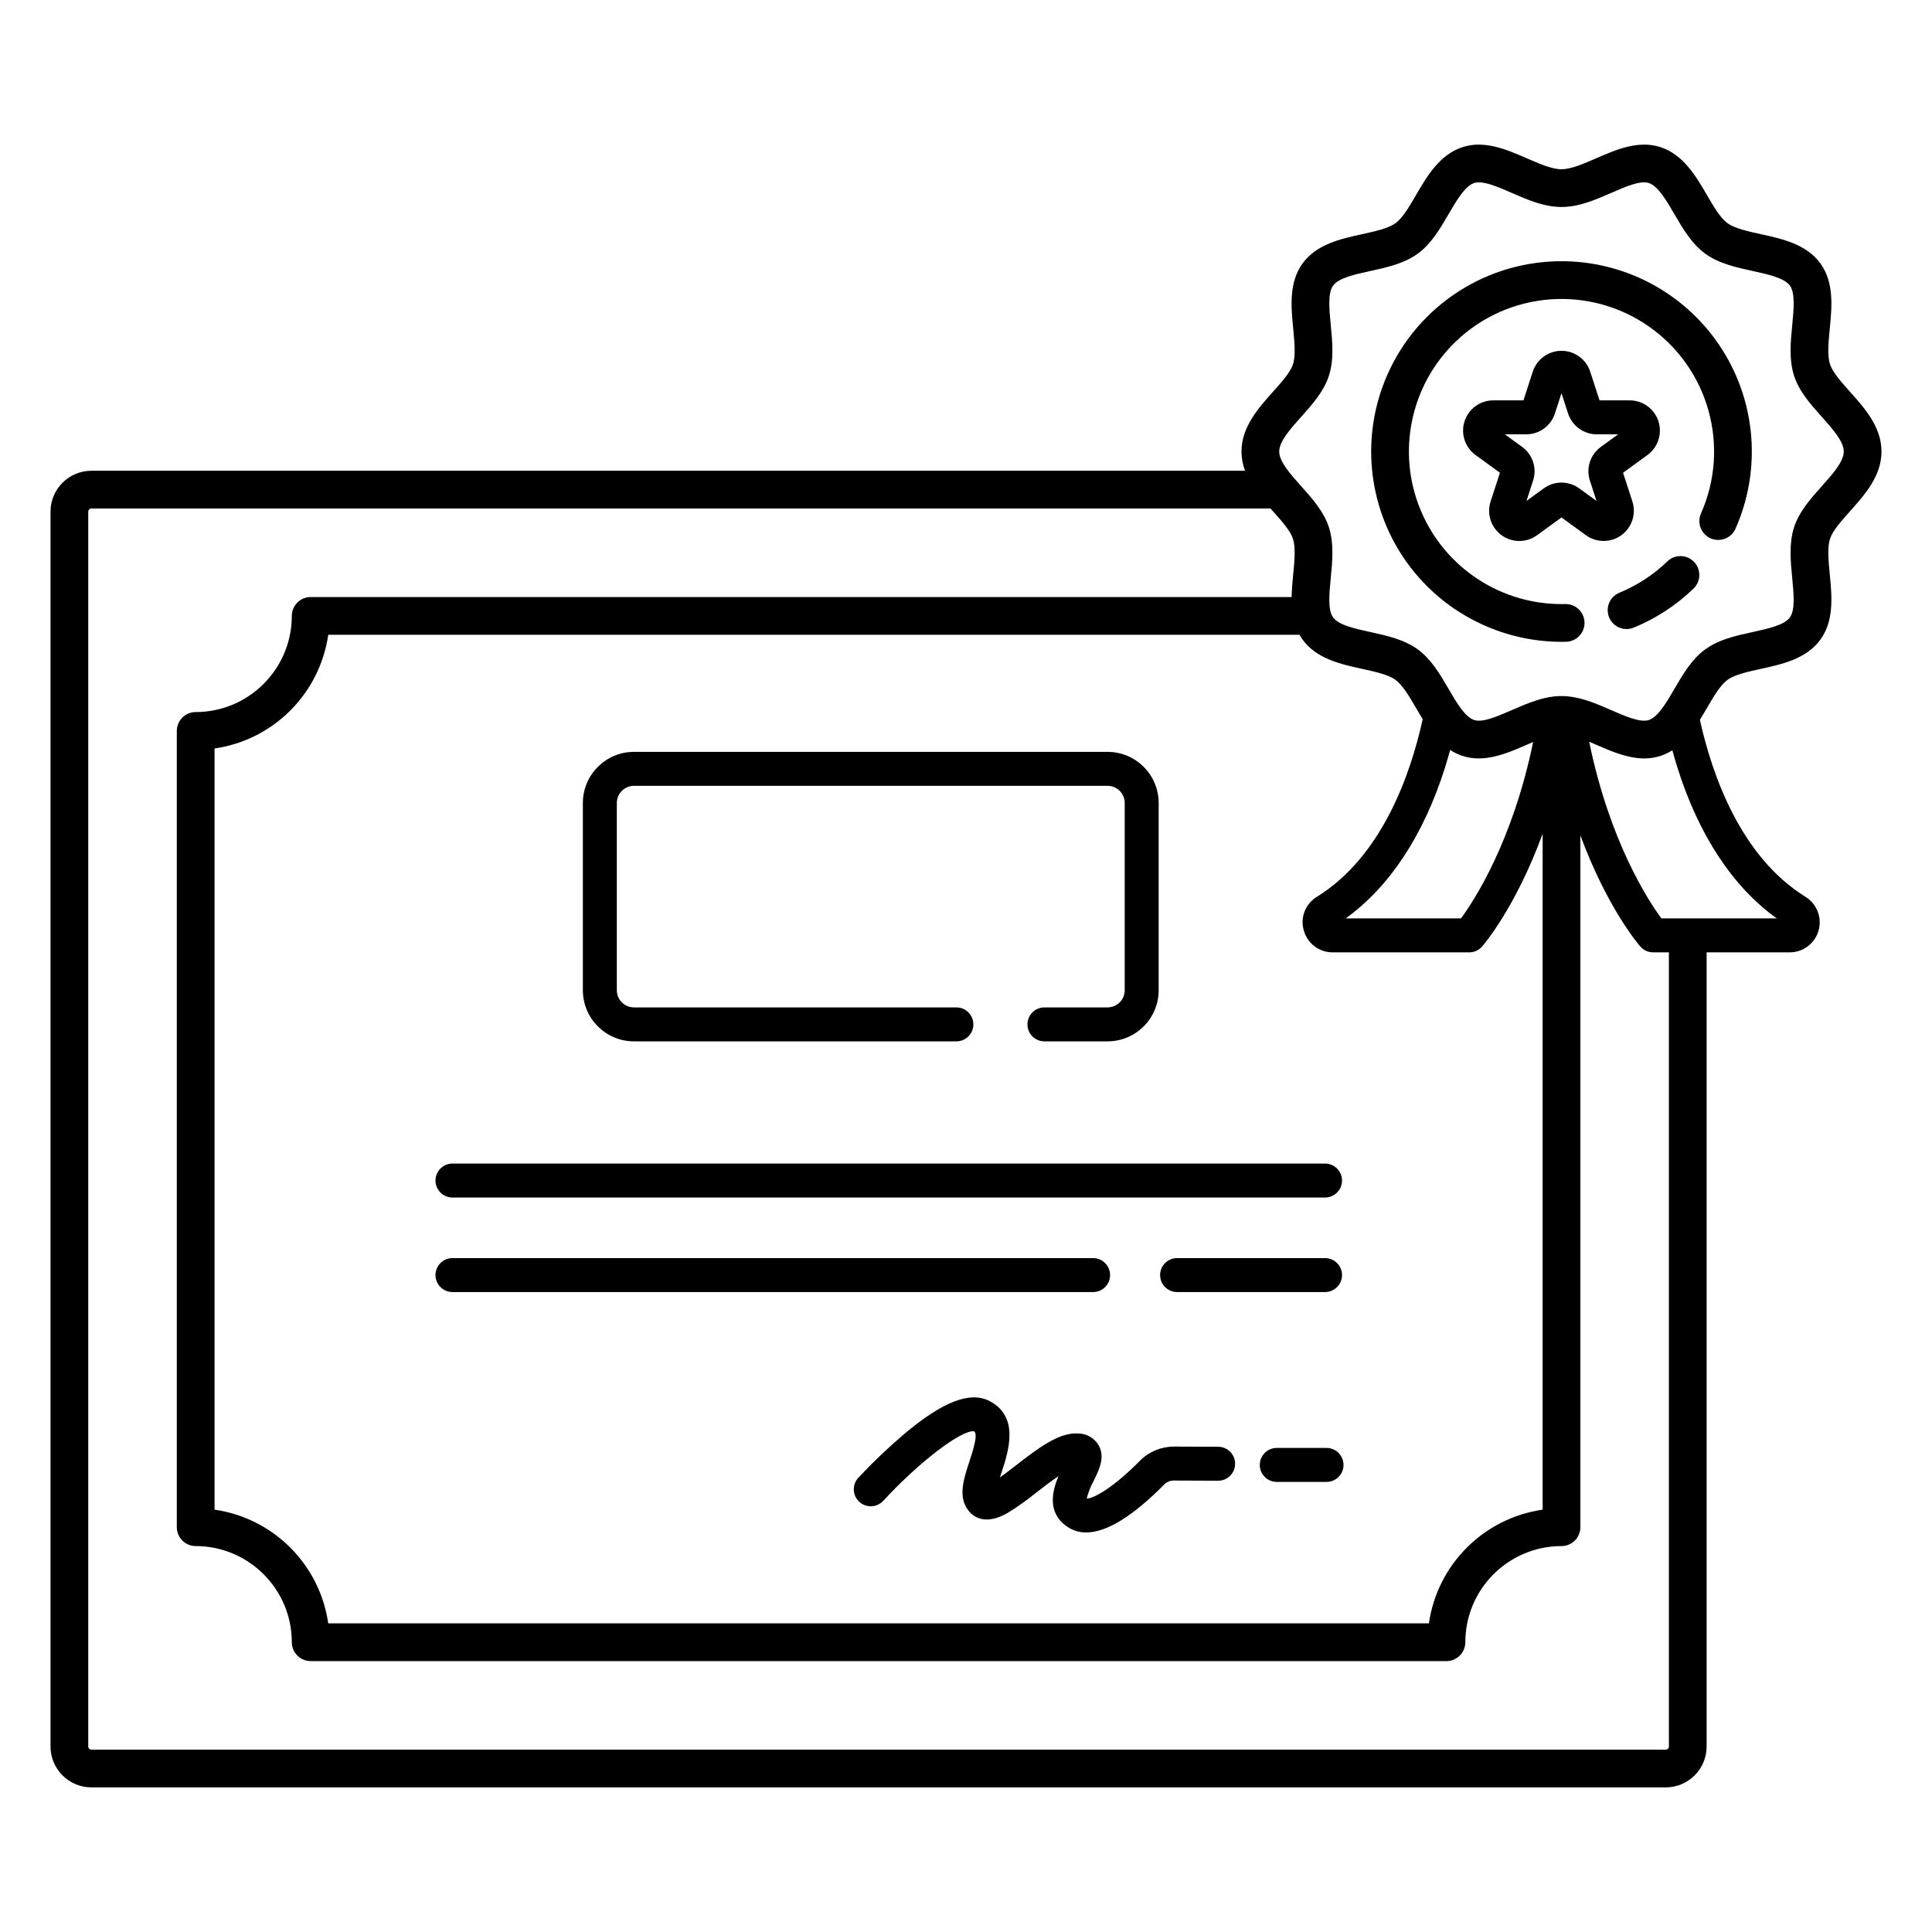
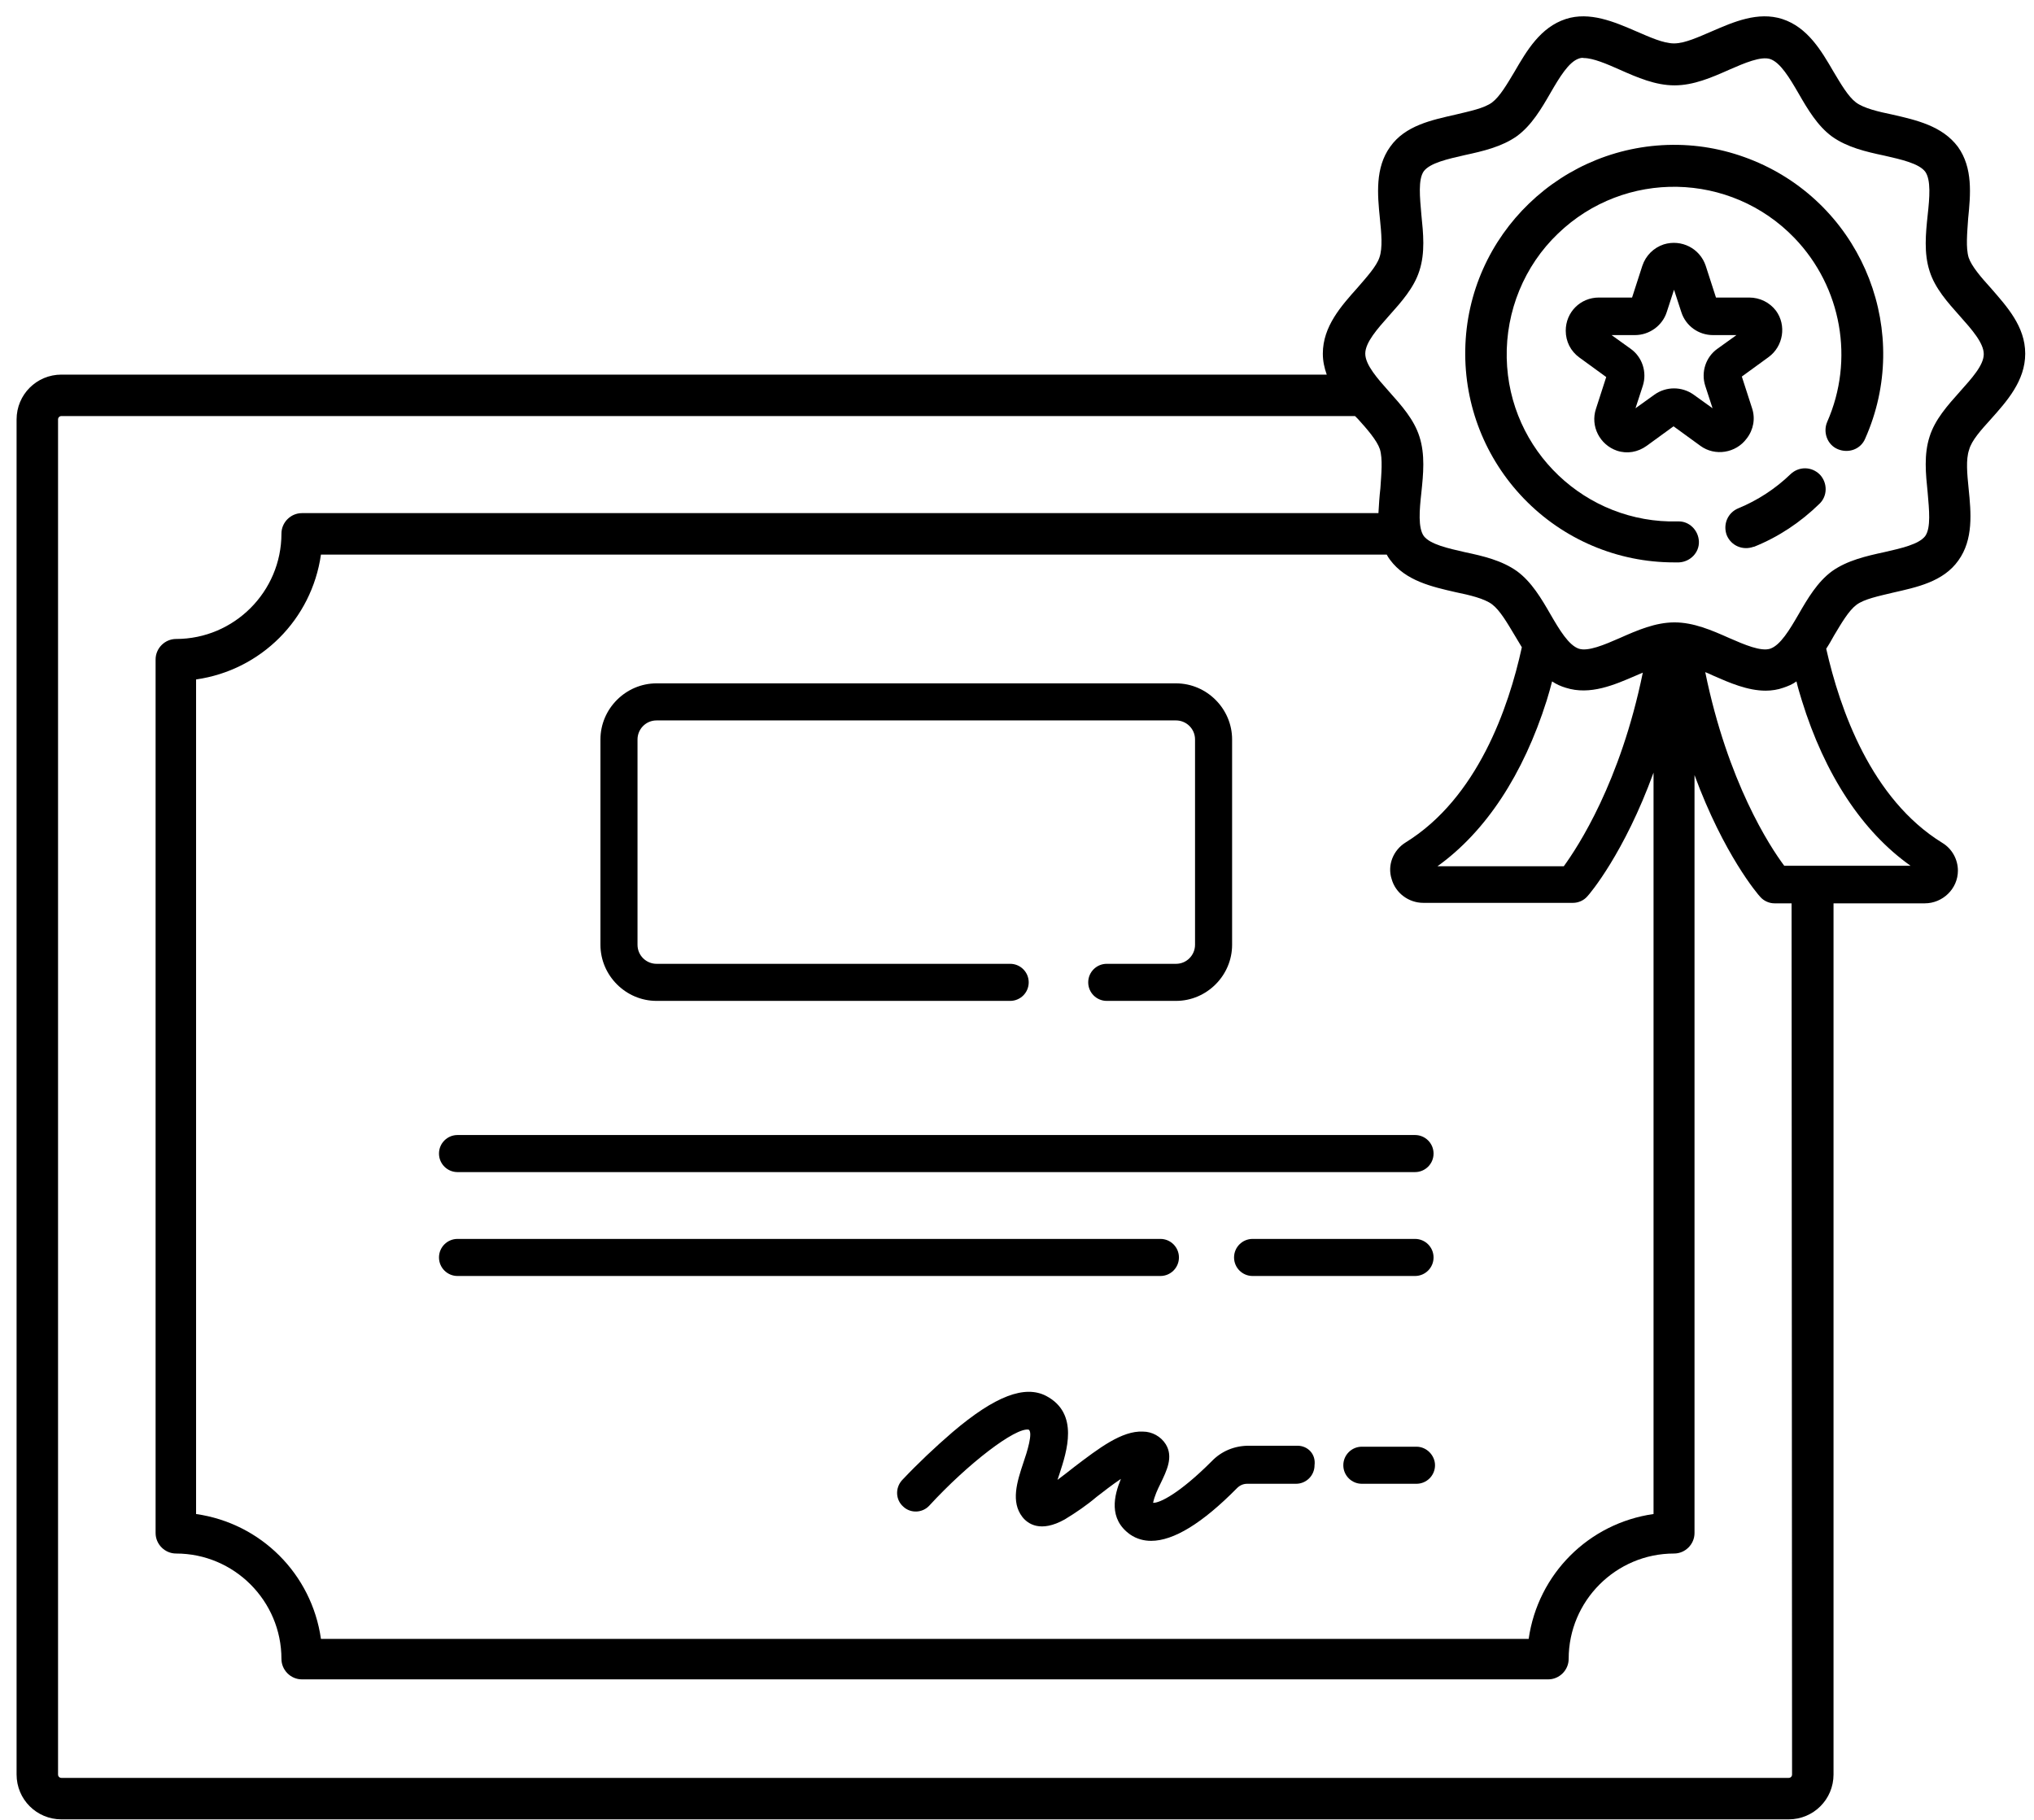
- <svg xmlns="http://www.w3.org/2000/svg" viewBox="0 0 512 512">
+ <svg xmlns="http://www.w3.org/2000/svg" version="1.1" id="Layer_1" x="0px" y="0px" viewBox="0 0 417 373" style="enable-background:new 0 0 417 373;" xml:space="preserve">
  <g id="E-learning_certificate">
-     <path d="M115.408,312.855a4.5,4.5,0,0,0,4.5,4.5H351.152a4.5,4.5,0,0,0,0-9H119.908A4.5,4.5,0,0,0,115.408,312.855Z" />
-     <path d="M351.152,342.408a4.5,4.5,0,0,0,0-9h-39.21a4.5,4.5,0,0,0,0,9Z" />
-     <path d="M294.183,337.908a4.5,4.5,0,0,0-4.5-4.5H119.908a4.5,4.5,0,1,0,0,9H289.683A4.5,4.5,0,0,0,294.183,337.908Z" />
-     <path d="M322.824,383.407l-11.727-.048a12.716,12.716,0,0,0-8.966,3.716c-7.737,7.821-12.652,10.105-14.146,10.052a19.915,19.915,0,0,1,1.814-4.6c1.547-3.168,3.147-6.444,1.303-9.599a6.355,6.355,0,0,0-5.491-3.043c-5.056-.294-10.61,3.989-16.477,8.529-1.224.947-2.745,2.124-4.148,3.131.159-.502.319-.99.461-1.424,1.792-5.467,4.792-14.615-3.149-18.795-5.165-2.718-12.361.039-22.646,8.677a147.202,147.202,0,0,0-12.201,11.633,4.5,4.5,0,0,0,6.624,6.093c9.451-10.267,20.892-18.968,24.087-18.405,1.109.749-.374,5.273-1.267,7.994-1.523,4.644-3.098,9.447-.207,13.06,1.319,1.649,4.407,3.922,10.26.617a70.103,70.103,0,0,0,7.694-5.464c1.55-1.199,3.792-2.934,5.859-4.332-1.682,4.02-3.042,9.703,2.296,13.373a8.71,8.71,0,0,0,5.052,1.541c5.386,0,12.312-4.25,20.68-12.709a3.609,3.609,0,0,1,2.531-1.046l11.727.048h.019a4.5,4.5,0,0,0,.018-9Z" />
-     <path d="M351.545,383.719H338.357a4.5,4.5,0,0,0,0,9h13.188a4.5,4.5,0,0,0,0-9Z" />
-     <path d="M168.011,275.972h85.44a4.5,4.5,0,0,0,0-9h-85.44a4.55,4.55,0,0,1-4.545-4.545V212.796a4.55,4.55,0,0,1,4.545-4.545H293.515a4.55,4.55,0,0,1,4.545,4.545v49.632a4.55,4.55,0,0,1-4.545,4.545H276.784a4.5,4.5,0,0,0,0,9H293.515A13.56,13.56,0,0,0,307.06,262.428V212.796a13.56,13.56,0,0,0-13.545-13.545H168.011a13.56,13.56,0,0,0-13.545,13.545v49.632A13.56,13.56,0,0,0,168.011,275.972Z" />
-     <path d="M490.258,135.505c3.917-4.382,8.356-9.348,8.356-15.848s-4.439-11.465-8.356-15.847c-2.257-2.526-4.592-5.138-5.286-7.274-.755-2.325-.404-5.939-.064-9.435.558-5.738,1.19-12.242-2.49-17.299-3.714-5.104-10.13-6.509-15.791-7.748-3.401-.745-6.918-1.516-8.846-2.919-1.881-1.369-3.675-4.445-5.409-7.42-2.939-5.042-6.27-10.756-12.351-12.73-5.854-1.9-11.788.685-17.023,2.969-3.27,1.426-6.651,2.9-9.188,2.9s-5.917-1.475-9.187-2.9c-5.233-2.282-11.166-4.87-17.023-2.969C381.52,40.96,378.189,46.674,375.25,51.715c-1.734,2.975-3.527,6.051-5.409,7.42-1.928,1.403-5.444,2.174-8.845,2.919-5.661,1.239-12.077,2.644-15.792,7.749-3.68,5.057-3.048,11.56-2.49,17.298.34,3.495.692,7.109-.063,9.435-.694,2.137-3.029,4.749-5.286,7.274-3.917,4.382-8.356,9.349-8.356,15.848a14.718,14.718,0,0,0,.938,5.098H24.226a10.848,10.848,0,0,0-10.84,10.84v327.24a10.848,10.848,0,0,0,10.84,10.84h417.21a10.848,10.848,0,0,0,10.84-10.84v-210.45h22a7.956,7.956,0,0,0,4.23-14.7c-17.22-10.638-24.782-32.32-28.02-46.927.658-1.056,1.282-2.121,1.887-3.158,1.734-2.975,3.527-6.051,5.409-7.42,1.928-1.403,5.445-2.174,8.846-2.919,5.661-1.239,12.077-2.644,15.791-7.748,3.681-5.057,3.048-11.56,2.491-17.298-.34-3.495-.691-7.11.063-9.436C485.666,140.642,488,138.031,490.258,135.505Zm-141.302,102.18a7.828,7.828,0,0,0-3.44,8.89,7.91,7.91,0,0,0,7.67,5.81h36.19a4.502,4.502,0,0,0,3.39-1.54c.545-.633,8.928-10.452,16.05-29.9v179.13a35.574,35.574,0,0,0-30.14,30.13H86.986a35.574,35.574,0,0,0-30.13-30.13v-201.72a35.575,35.575,0,0,0,30.13-30.13h257.4a13.458,13.458,0,0,0,.817,1.287c3.715,5.104,10.131,6.51,15.792,7.749,3.401.745,6.918,1.516,8.846,2.919,1.881,1.369,3.675,4.445,5.409,7.42.573.982,1.161,1.99,1.78,2.99C373.821,205.191,366.279,226.976,348.956,237.685Zm33.99-34.29c.498-1.583.942-3.131,1.353-4.647a14.085,14.085,0,0,0,3.302,1.582c5.856,1.902,11.789-.686,17.023-2.969q.837-.365,1.677-.724c-5.464,26.482-15.654,42.036-19.125,46.747h-30.56C368.236,235.055,377.296,221.305,382.946,203.395Zm59.33,259.44a.838.838,0,0,1-.84.84H24.226a.845.845,0,0,1-.84-.84v-327.24a.845.845,0,0,1,.84-.84H336.695q.336.378.669.75c2.257,2.525,4.592,5.138,5.286,7.274.754,2.325.403,5.94.063,9.435-.189,1.944-.383,3.977-.418,6.011H82.336a5.002,5.002,0,0,0-5,5,25.508,25.508,0,0,1-25.48,25.48,5.002,5.002,0,0,0-5,5v211.02a5.002,5.002,0,0,0,5,5,25.508,25.508,0,0,1,25.48,25.48,5.002,5.002,0,0,0,5,5h300.99a5.002,5.002,0,0,0,5-5,25.511,25.511,0,0,1,25.49-25.48,5.002,5.002,0,0,0,5-5V221.381c7.085,19.158,15.341,28.835,15.89,29.463a4.487,4.487,0,0,0,3.39,1.54h4.18Zm28.58-219.45h-30.57c-3.482-4.726-13.688-20.301-19.139-46.821.617.262,1.236.529,1.852.798,3.961,1.728,8.319,3.628,12.743,3.628a13.752,13.752,0,0,0,4.279-.659,14.079,14.079,0,0,0,3.174-1.495c.407,1.487.844,3.004,1.331,4.56C450.166,221.305,459.226,235.055,470.856,243.385Zm11.946-114.544c-2.948,3.298-5.996,6.709-7.341,10.851-1.399,4.307-.945,8.976-.506,13.491.404,4.159.822,8.46-.623,10.445-1.478,2.032-5.732,2.964-9.845,3.864-4.409.966-8.967,1.964-12.591,4.602-3.579,2.604-5.909,6.603-8.163,10.47-2.138,3.667-4.349,7.459-6.8,8.255-2.253.731-6.157-.975-9.937-2.623-4.21-1.836-8.563-3.734-13.185-3.734s-8.975,1.898-13.185,3.734c-3.78,1.648-7.689,3.353-9.938,2.623-2.451-.796-4.662-4.588-6.8-8.255-2.254-3.866-4.584-7.865-8.164-10.47-3.624-2.637-8.182-3.636-12.59-4.601-4.113-.901-8.367-1.833-9.846-3.866-1.445-1.985-1.027-6.286-.623-10.445.439-4.515.893-9.184-.505-13.49-1.345-4.142-4.393-7.553-7.341-10.851-2.857-3.197-5.811-6.502-5.811-9.184s2.955-5.986,5.811-9.184c2.948-3.298,5.997-6.709,7.341-10.851,1.398-4.307.945-8.976.506-13.49-.404-4.159-.823-8.46.623-10.445,1.479-2.033,5.732-2.965,9.846-3.866,4.408-.965,8.966-1.964,12.59-4.601,3.58-2.604,5.91-6.603,8.164-10.469,2.138-3.667,4.348-7.459,6.8-8.255a3.961,3.961,0,0,1,1.229-.174c2.295,0,5.547,1.418,8.709,2.797,4.21,1.836,8.563,3.734,13.185,3.734s8.975-1.898,13.185-3.734c3.781-1.649,7.691-3.354,9.938-2.623,2.452.796,4.662,4.588,6.8,8.255,2.254,3.866,4.585,7.865,8.164,10.47,3.624,2.638,8.183,3.636,12.591,4.602,4.113.9,8.366,1.832,9.845,3.864,1.445,1.985,1.027,6.286.623,10.445-.439,4.516-.893,9.184.505,13.491,1.345,4.142,4.393,7.553,7.341,10.851,2.857,3.196,5.811,6.502,5.811,9.183S485.66,125.644,482.802,128.841Z" />
-     <path d="M414.744,69.233a50.432,50.432,0,0,0-37.248,85.42A50.584,50.584,0,0,0,413.833,170.09c.399,0,.799-.005,1.199-.014a5,5,0,0,0-.239-9.998,40.433,40.433,0,0,1-29.038-69.535A40.441,40.441,0,0,1,450.78,136.061a5,5,0,0,0,9.143,4.053A50.445,50.445,0,0,0,414.744,69.233Z" />
-     <path d="M441.867,148.771a40.241,40.241,0,0,1-12.663,8.287,5,5,0,1,0,3.803,9.248,50.185,50.185,0,0,0,15.799-10.334,5,5,0,0,0-6.939-7.201Z" />
-     <path d="M432.595,132.881l-2.47-7.601,6.465-4.697a8.005,8.005,0,0,0-4.705-14.482h-7.992l-2.469-7.601a8.005,8.005,0,0,0-15.226,0l-2.469,7.601h-7.992a8.005,8.005,0,0,0-4.705,14.482l6.465,4.697-2.469,7.601a8.001,8.001,0,0,0,12.318,8.949l6.465-4.697,6.465,4.697a8.005,8.005,0,0,0,12.318-8.949Zm-8.345-14.457a7.985,7.985,0,0,0-2.908,8.949l1.747,5.375-4.572-3.32a7.985,7.985,0,0,0-9.411-.001l-4.572,3.321,1.746-5.374a7.985,7.985,0,0,0-2.907-8.95l-4.573-3.322h5.652a7.986,7.986,0,0,0,7.613-5.53l1.746-5.376,1.747,5.377a7.985,7.985,0,0,0,7.612,5.529h5.653Z" />
+     <path d="M90,236.5c0,2.1,1.7,3.8,3.8,3.8h196.3c2.1,0,3.8-1.7,3.8-3.8s-1.7-3.8-3.8-3.8H93.8C91.7,232.7,90,234.4,90,236.5z" />
+     <path d="M290.1,261.6c2.1,0,3.8-1.7,3.8-3.8c0-2.1-1.7-3.8-3.8-3.8h-33.3c-2.1,0-3.8,1.7-3.8,3.8s1.7,3.8,3.8,3.8H290.1z" />
+     <path d="M241.7,257.8c0-2.1-1.7-3.8-3.8-3.8H93.8c-2.1,0-3.8,1.7-3.8,3.8s1.7,3.8,3.8,3.8h144.1C240,261.6,241.7,259.9,241.7,257.8   z" />
+     <path d="M266,296.4h-10c-2.9,0-5.6,1.1-7.6,3.2c-6.6,6.6-10.7,8.6-12,8.5c0.3-1.4,0.9-2.7,1.5-3.9c1.3-2.7,2.7-5.5,1.1-8.1   c-1-1.6-2.8-2.6-4.7-2.6c-4.3-0.2-9,3.4-14,7.2c-1,0.8-2.3,1.8-3.5,2.7c0.1-0.4,0.3-0.8,0.4-1.2c1.5-4.6,4.1-12.4-2.7-16   c-4.4-2.3-10.5,0-19.2,7.4c-3.6,3.1-7.1,6.4-10.4,9.9c-1.4,1.6-1.3,4,0.3,5.4c1.5,1.4,3.9,1.3,5.3-0.2c8-8.7,17.7-16.1,20.4-15.6   c0.9,0.6-0.3,4.5-1.1,6.8c-1.3,3.9-2.6,8-0.2,11.1c1.1,1.4,3.7,3.3,8.7,0.5c2.3-1.4,4.5-2.9,6.5-4.6c1.3-1,3.2-2.5,5-3.7   c-1.4,3.4-2.6,8.2,1.9,11.4c1.3,0.9,2.8,1.3,4.3,1.3c4.6,0,10.5-3.6,17.6-10.8c0.6-0.6,1.3-0.9,2.1-0.9h10l0,0   c2.1,0,3.8-1.7,3.8-3.8C269.8,298.1,268.1,296.4,266,296.4L266,296.4z" />
+     <path d="M290.4,296.6h-11.2c-2.1,0-3.8,1.7-3.8,3.8c0,2.1,1.7,3.8,3.8,3.8h11.2c2.1,0,3.8-1.7,3.8-3.8   C294.2,298.4,292.5,296.6,290.4,296.6z" />
+     <path d="M134.6,205.2h72.5c2.1,0,3.8-1.7,3.8-3.8s-1.7-3.8-3.8-3.8h-72.5c-2.1,0-3.9-1.7-3.9-3.9v-42.1c0-2.1,1.7-3.9,3.9-3.9   h106.5c2.1,0,3.9,1.7,3.9,3.9v42.1c0,2.1-1.7,3.9-3.9,3.9h-14.2c-2.1,0-3.8,1.7-3.8,3.8s1.7,3.8,3.8,3.8h14.2   c6.3,0,11.5-5.2,11.5-11.5v-42.1c0-6.3-5.2-11.5-11.5-11.5H134.6c-6.3,0-11.5,5.2-11.5,11.5v42.1   C123.1,200,128.3,205.2,134.6,205.2z" />
+     <path d="M408.1,86c3.3-3.7,7.1-7.9,7.1-13.5s-3.8-9.7-7.1-13.5c-1.9-2.1-3.9-4.4-4.5-6.2c-0.6-2-0.3-5-0.1-8   c0.5-4.9,1-10.4-2.1-14.7c-3.2-4.3-8.6-5.5-13.4-6.6c-2.9-0.6-5.9-1.3-7.5-2.5c-1.6-1.2-3.1-3.8-4.6-6.3   c-2.5-4.3-5.3-9.1-10.5-10.8c-5-1.6-10,0.6-14.4,2.5c-2.8,1.2-5.6,2.5-7.8,2.5c-2.2,0-5-1.3-7.8-2.5c-4.4-1.9-9.5-4.1-14.4-2.5   c-5.2,1.7-8,6.5-10.5,10.8c-1.5,2.5-3,5.1-4.6,6.3c-1.6,1.2-4.6,1.8-7.5,2.5c-4.8,1.1-10.3,2.2-13.4,6.6c-3.1,4.3-2.6,9.8-2.1,14.7   c0.3,3,0.6,6-0.1,8c-0.6,1.8-2.6,4-4.5,6.2c-3.3,3.7-7.1,7.9-7.1,13.5c0,1.5,0.3,2.9,0.8,4.3H12.6c-5.1,0-9.2,4.1-9.2,9.2v277.8   c0,5.1,4.1,9.2,9.2,9.2h354.1c5.1,0,9.2-4.1,9.2-9.2V185.2h18.7c3.7,0,6.8-3,6.8-6.7c0-2.3-1.2-4.5-3.2-5.7   c-14.6-9-21-27.4-23.8-39.8c0.6-0.9,1.1-1.8,1.6-2.7c1.5-2.5,3-5.1,4.6-6.3c1.6-1.2,4.6-1.8,7.5-2.5c4.8-1.1,10.3-2.2,13.4-6.6   c3.1-4.3,2.6-9.8,2.1-14.7c-0.3-3-0.6-6,0.1-8C404.2,90.3,406.2,88.1,408.1,86z M288.2,172.7c-2.6,1.6-3.8,4.7-2.9,7.5   c0.8,2.9,3.5,4.9,6.5,4.9h30.7c1.1,0,2.2-0.5,2.9-1.3c0.5-0.5,7.6-8.9,13.6-25.4v152c-13.3,1.9-23.7,12.3-25.6,25.6H65.8   c-1.9-13.3-12.3-23.7-25.6-25.6V139.3c13.3-1.9,23.7-12.3,25.6-25.6h218.5c0.2,0.4,0.4,0.7,0.7,1.1c3.2,4.3,8.6,5.5,13.4,6.6   c2.9,0.6,5.9,1.3,7.5,2.5c1.6,1.2,3.1,3.8,4.6,6.3c0.5,0.8,1,1.7,1.5,2.5C309.3,145.1,302.9,163.6,288.2,172.7z M317.1,143.6   c0.4-1.3,0.8-2.7,1.1-3.9c0.9,0.6,1.8,1,2.8,1.3c5,1.6,10-0.6,14.4-2.5c0.5-0.2,0.9-0.4,1.4-0.6c-4.6,22.5-13.3,35.7-16.2,39.7   h-25.9C304.6,170.5,312.3,158.8,317.1,143.6L317.1,143.6z M367.4,363.8c0,0.4-0.3,0.7-0.7,0.7l0,0H12.6c-0.4,0-0.7-0.3-0.7-0.7V86   c0-0.4,0.3-0.7,0.7-0.7h265.2c0.2,0.2,0.4,0.4,0.6,0.6c1.9,2.1,3.9,4.4,4.5,6.2c0.6,2,0.3,5,0.1,8c-0.2,1.7-0.3,3.4-0.4,5.1H61.9   c-2.3,0-4.2,1.9-4.2,4.2c0,11.9-9.7,21.6-21.6,21.6c-2.3,0-4.2,1.9-4.2,4.2v179.1c0,2.3,1.9,4.2,4.2,4.2c11.9,0,21.6,9.7,21.6,21.6   c0,2.3,1.9,4.2,4.2,4.2h255.5c2.3,0,4.2-1.9,4.2-4.2c0-11.9,9.7-21.6,21.6-21.6c2.3,0,4.2-1.9,4.2-4.2V158.9   c6,16.3,13,24.5,13.5,25c0.7,0.8,1.8,1.3,2.9,1.3h3.5L367.4,363.8L367.4,363.8z M391.7,177.5h-25.9c-3-4-11.6-17.2-16.2-39.7   c0.5,0.2,1,0.4,1.6,0.7c3.4,1.5,7.1,3.1,10.8,3.1c1.2,0,2.5-0.2,3.6-0.6c0.9-0.3,1.9-0.7,2.7-1.3c0.3,1.3,0.7,2.6,1.1,3.9   C374.1,158.8,381.8,170.5,391.7,177.5L391.7,177.5z M401.8,80.3c-2.5,2.8-5.1,5.7-6.2,9.2c-1.2,3.7-0.8,7.6-0.4,11.5   c0.3,3.5,0.7,7.2-0.5,8.9c-1.3,1.7-4.9,2.5-8.4,3.3c-3.7,0.8-7.6,1.7-10.7,3.9c-3,2.2-5,5.6-6.9,8.9c-1.8,3.1-3.7,6.3-5.8,7   c-1.9,0.6-5.2-0.8-8.4-2.2c-3.6-1.6-7.3-3.2-11.2-3.2c-3.9,0-7.6,1.6-11.2,3.2c-3.2,1.4-6.5,2.8-8.4,2.2c-2.1-0.7-4-3.9-5.8-7   c-1.9-3.3-3.9-6.7-6.9-8.9c-3.1-2.2-6.9-3.1-10.7-3.9c-3.5-0.8-7.1-1.6-8.4-3.3c-1.2-1.7-0.9-5.3-0.5-8.9c0.4-3.8,0.8-7.8-0.4-11.5   c-1.1-3.5-3.7-6.4-6.2-9.2c-2.4-2.7-4.9-5.5-4.9-7.8s2.5-5.1,4.9-7.8c2.5-2.8,5.1-5.7,6.2-9.2c1.2-3.7,0.8-7.6,0.4-11.5   c-0.3-3.5-0.7-7.2,0.5-8.9c1.3-1.7,4.9-2.5,8.4-3.3c3.7-0.8,7.6-1.7,10.7-3.9c3-2.2,5-5.6,6.9-8.9c1.8-3.1,3.7-6.3,5.8-7   c0.3-0.1,0.7-0.2,1-0.1c1.9,0,4.7,1.2,7.4,2.4c3.6,1.6,7.3,3.2,11.2,3.2s7.6-1.6,11.2-3.2c3.2-1.4,6.5-2.8,8.4-2.2   c2.1,0.7,4,3.9,5.8,7c1.9,3.3,3.9,6.7,6.9,8.9c3.1,2.2,6.9,3.1,10.7,3.9c3.5,0.8,7.1,1.6,8.4,3.3c1.2,1.7,0.9,5.3,0.5,8.9   c-0.4,3.8-0.8,7.8,0.4,11.5c1.1,3.5,3.7,6.4,6.2,9.2c2.4,2.7,4.9,5.5,4.9,7.8S404.2,77.6,401.8,80.3L401.8,80.3z" />
+     <path d="M344,29.7c-23.6-0.4-43.2,18.4-43.6,42c-0.2,11.4,4.1,22.3,12,30.5c8.1,8.4,19.2,13.1,30.8,13.1c0.3,0,0.7,0,1,0   c2.3-0.1,4.2-2,4.1-4.3c-0.1-2.3-2-4.2-4.3-4.1l0,0c-18.9,0.5-34.7-14.5-35.1-33.5c-0.2-9.6,3.6-18.9,10.5-25.5   c13.7-13.2,35.4-12.7,48.5,0.9c9.7,10.1,12.3,25,6.7,37.7c-0.9,2.1,0,4.7,2.2,5.6s4.7,0,5.6-2.2c9.6-21.6-0.2-46.9-21.8-56.5   C355.4,31.1,349.8,29.8,344,29.7z" />
+     <path d="M367.1,97.2c-3.1,3-6.8,5.4-10.7,7c-2.2,0.9-3.2,3.3-2.4,5.5c0.9,2.2,3.3,3.2,5.5,2.4h0.1c5-2,9.5-5,13.4-8.8   c1.7-1.6,1.7-4.3,0.1-6C371.4,95.6,368.8,95.6,367.1,97.2z" />
+     <path d="M359.2,83.7l-2.1-6.5l5.5-4c3-2.2,3.7-6.5,1.5-9.5c-1.3-1.7-3.3-2.7-5.5-2.7h-6.8l-2.1-6.5c-1.2-3.6-5-5.5-8.6-4.4   c-2.1,0.7-3.7,2.3-4.4,4.4l-2.1,6.5h-6.8c-3.8,0-6.8,3-6.8,6.8c0,2.2,1,4.2,2.8,5.5l5.5,4l-2.1,6.5c-1.2,3.6,0.8,7.4,4.3,8.6   c2.1,0.7,4.3,0.3,6.1-1l5.5-4l5.5,4c3,2.2,7.3,1.5,9.5-1.5C359.5,88.1,359.9,85.8,359.2,83.7L359.2,83.7z M352.1,71.5   c-2.4,1.7-3.4,4.8-2.5,7.6l1.5,4.6l-3.9-2.8c-2.4-1.7-5.6-1.7-8,0l-3.9,2.8l1.5-4.6c0.9-2.8-0.1-5.9-2.5-7.6l-3.9-2.8h4.8   c2.9,0,5.6-1.9,6.5-4.7l1.5-4.6l1.5,4.6c0.9,2.8,3.5,4.7,6.5,4.7h4.8L352.1,71.5z" />
  </g>
</svg>
